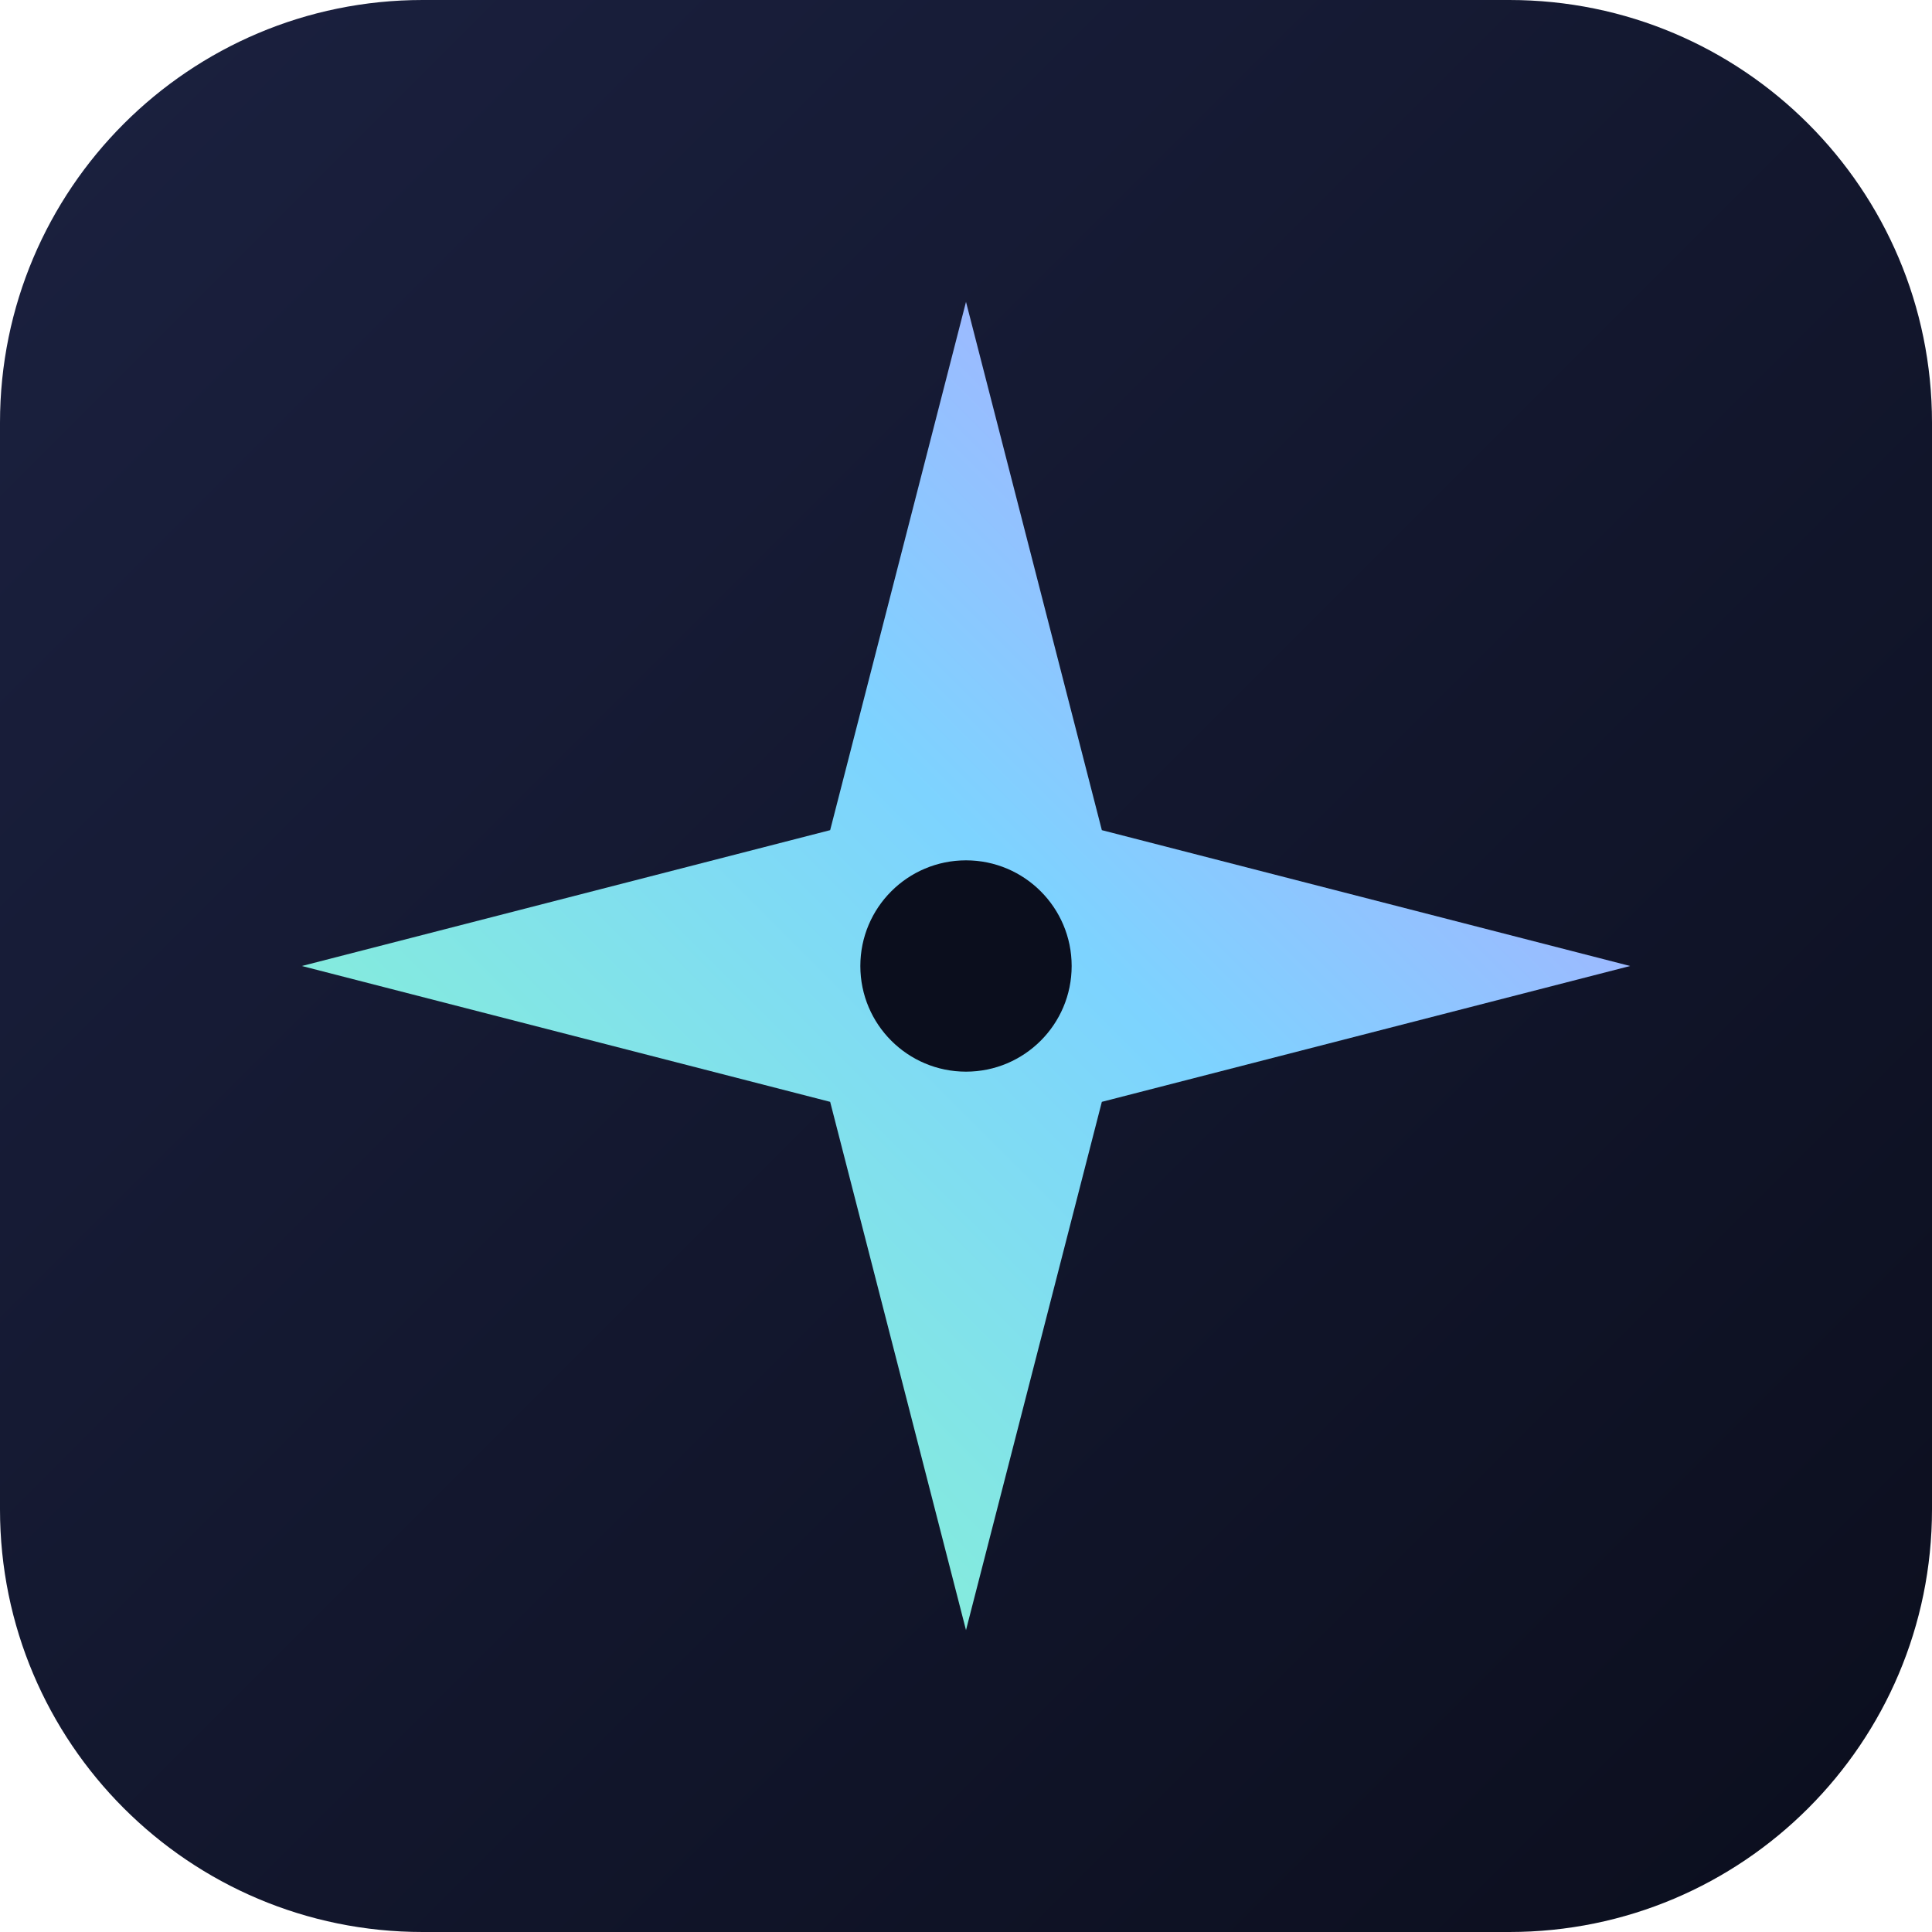
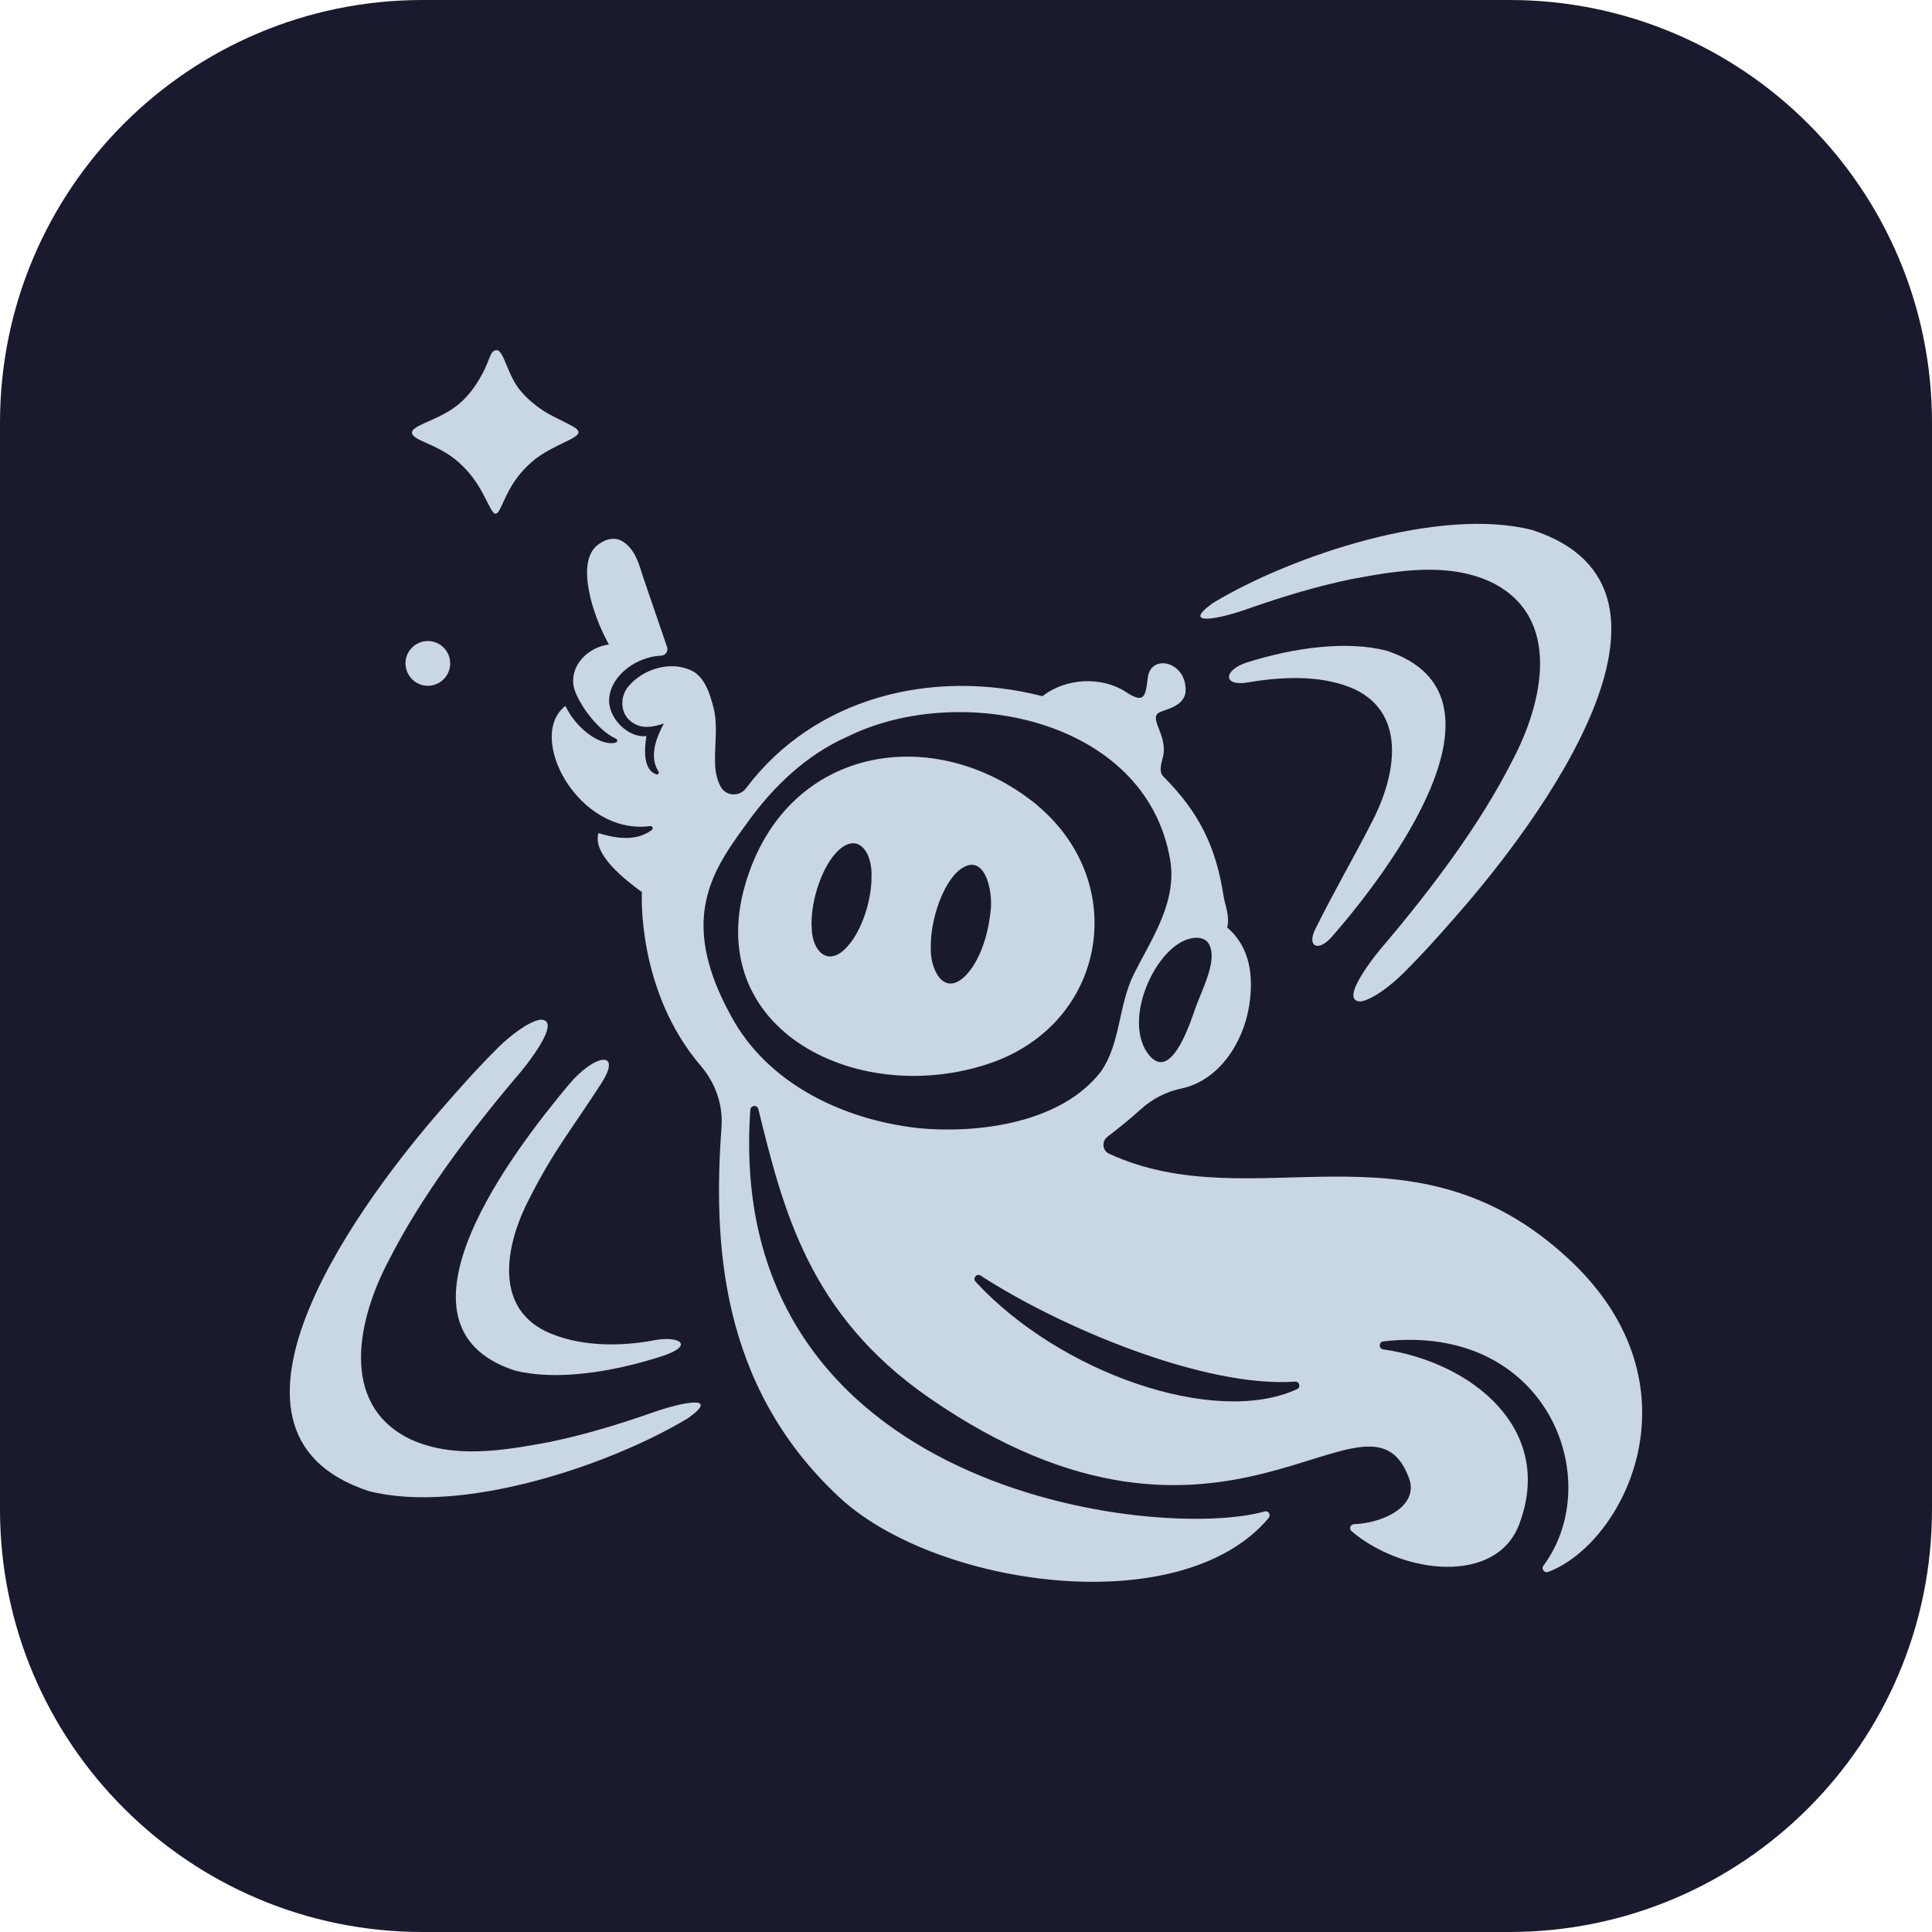
<svg xmlns="http://www.w3.org/2000/svg" viewBox="0 0 256 256" width="256" height="256">
-   <defs>
-     <linearGradient id="g" x1="0" y1="0" x2="1" y2="1">
-       <stop offset="0" stop-color="#1B2140" />
-       <stop offset="1" stop-color="#0B0E1D" />
-     </linearGradient>
-     <linearGradient id="a" x1="0" y1="1" x2="1" y2="0">
-       <stop offset="0" stop-color="#8AFFC1" />
-       <stop offset="0.55" stop-color="#7DD3FF" />
-       <stop offset="1" stop-color="#C39BFF" />
-     </linearGradient>
-   </defs>
-   <rect width="256" height="256" rx="56" fill="url(#g)" />
-   <path d="M128 40 L146 110 L216 128 L146 146 L128 216 L110 146 L40 128 L110 110 Z" fill="url(#a)" />
-   <circle cx="128" cy="128" r="14" fill="#0B0E1D" />
+   <rect width="256" height="256" rx="56" fill="#1A1A2E" />
+   <g transform="translate(38.400,46.402) scale(0.251227)" fill="#C8D6E5">
+     <path d="M70.6,48.3c5.4,2.3,13,5.9,18.1,10.5c5.8,5,10.1,11,13.3,17.1c3.6,6.8,5.1,10.9,6.8,10.3l0.1-0.1h0.1   c1.9-0.7,3.5-7.1,8.2-14.9c2.7-4.4,6.5-9,11-12.7c5.4-4.9,14.9-8.9,19.9-11.5c4.9-2.6,5.7-4.2,1.2-6.8c-3.7-2.1-11.2-5.4-15.8-8.4   c-4.1-2.7-8-6-11.2-9.7C114.9,14.1,113-0.1,109.1,0c-3.5,0.1-3.3,4.4-7.3,12c-3.6,6.9-8.5,13.7-15,18.2c-6.7,5.1-17.3,8.3-20.8,11   C61.6,44.3,67.5,46.9,70.6,48.3z" />
+     <path d="M41.5,601.7c48.6,12.6,126.6-13.1,168.7-38.5c17.3-12.5-3.6-8.3-18.8-2.9c-18,6.3-36.1,11.8-54.6,15.6   c-24.2,4.5-50.6,9-73.4-1.6c-37.9-18.5-27.3-64-11.1-94.4c16.9-33.4,42.2-67,67.5-96.9c3.7-4.1,24.7-30,12.4-29.9v0H132   c-6.5,1.2-16,8.7-21.9,14.5c-10.5,10.4-20.5,21.6-30.2,32.8C41.2,444.6-54.7,570,41.5,601.7z" />
+     <path d="M505.6,136.3c18-6.3,36.1-11.8,54.6-15.6c24.2-4.5,50.6-9,73.4,1.6c37.9,18.5,27.3,64,11.1,94.4   c-16.9,33.4-42.2,67-67.5,96.9c-3.7,4.1-24.7,30-12.4,29.9v0h0.2c6.5-1.2,16-8.7,21.9-14.5c10.5-10.4,20.5-21.6,30.2-32.8   c38.7-44.3,134.6-169.7,38.4-201.3c-48.6-12.6-126.6,13.1-168.7,38.5C469.5,145.9,490.4,141.8,505.6,136.3z" />
+     <path d="M164.3,386.7L164.3,386.7c11.3-17.6-3.4-15.7-17,0.5C119,421,46.5,514.4,118.5,538.1   c21.4,5.5,50.5,1.2,77.2-7.3c18.6-5.9,9.7-11.3-4.1-8.5c-18.2,3.4-39.5,3.2-56.6-4.8c-28.4-13.9-20.4-48-8.3-70.7   C139.4,421.8,148.4,411.4,164.3,386.7z" />
+     <path d="M549.7,309.3c29-33.2,100.8-127.1,28.8-150.8c-20.5-5.3-48.1-1.9-73.7,6.2c-12.5,4-12.9,12.9,0.7,10.5   c20.6-3.5,40.7-3.5,56.5,3.8c28.4,13.9,20.4,48,8.3,70.7c-8.4,16.5-19.4,35.5-29.4,55.6l0,0C536.3,314.5,542.4,317.7,549.7,309.3z" />
+     <path d="M369.3,376.1c60.7-20.7,74.3-93.8,25.7-135.4c-0.1-0.1-0.3-0.3-0.4-0.4v0c-51.5-42.7-127.2-33.5-151.9,33.9   C212.5,356.4,298,400.4,369.3,376.1z M338.1,314.9c-0.3-14.2,6.1-32.5,14-39.8c14-12.5,19.3,9.9,17.4,21.7l-0.1,0.7l0,0   c-1.3,11.4-5.5,24.9-13.3,32.7C344.4,341.4,337.5,325.6,338.1,314.9z M287.5,265.8c11.4-13.1,20.1-1.6,19.3,12.5v0.6   c-0.2,11.5-4.9,26.9-12.6,35.5c-9.9,11.3-18.5,3-18.9-9.1C274.3,292.5,279.8,274.6,287.5,265.8z" />
+     <path d="M516.3,615.9c1.3-1.6-0.1-4-2.2-3.4c-55.3,15.7-285.5-9.2-271.2-211.9c0.2-2.4,3.6-2.7,4.2-0.4   c13.1,53,26.5,108.2,89.9,152.2C493.6,661,568.5,536,590.3,594.9c5.3,14.2-12.4,23.6-29,24.3c-1.9,0.1-2.8,2.4-1.3,3.7   c27.2,23,76.4,28.3,88.4-3.6c19.1-50.2-24.9-85.5-71.7-92.3c-2.5-0.4-2.4-3.9,0-4.2c86.4-10,118.1,73,84.5,118.3   c-1.3,1.7,0.5,4,2.5,3.3c40.3-15.2,82.6-98.7,10.6-165.3h0c-82.9-76.7-165.8-20.1-242.2-55.3c-3.5-1.6-4-6.5-0.9-8.9   c5-3.8,11.9-9.3,17.5-14.4c6.1-5.6,13.5-9.4,21.6-11.1c19.4-4.1,32.5-23.6,35.7-43.6c2.4-15.2,0.7-30.9-11.6-41.3   c1.5-6.1-1-11-1.9-16.6c-4.1-26.5-13.1-44.3-31.8-63.1c-2.9-2.9-0.4-8.3,0.1-11.5c1.6-10.2-6.7-18.1-3.1-21.6   c2.4-2.3,14.8-3,14.8-12.6c0-15.2-18.6-19.1-20-6.2c-1.2,10.8-2.3,13.4-11.8,7.2c-12.3-8-31.3-7.4-43.7,2.4   c-58.3-14.9-120.5,0.7-156.4,48.6c-3.5,4.6-10.7,4.2-13.4-1c-1.6-3-2.8-7.1-2.9-12.3c-0.3-10,1.6-19.6-0.8-29.2   c-1.8-7.1-4.6-16.3-11.6-19.6c-11.2-5.4-25.6-0.8-33.2,8.2c-4.7,5.5-4.1,13.4-0.1,17.4c5.2,5.2,11.3,4.8,18.7,2.3   c-8.1,14.8-5,21.8-2.8,25.4c0.5,0.8-0.3,1.7-1.2,1.4c-6.9-2.3-6.4-13-5.2-20.2c-9.5,1.3-20.8-9.7-19.6-20.3   c1.3-12.2,14.8-21.6,27.4-22.1c2.3-0.1,3.8-2.4,3.1-4.5l-12.5-36.5c-2.3-7.2-4.3-15.1-10.9-19.2c-4.9-3.1-10.5-0.6-13.9,2.4   c-10.5,9.3-2.2,36.2,6.6,51.9c-10.9,1.5-20.2,10.7-18.7,21.4c1,7.3,11.8,23.5,22.4,28.3c1,0.4,0.9,1.9-0.2,2.1   c-8.4,2.1-21.4-8.3-26.4-19.4c-21,16.1,6.6,68.4,44.7,63.4c1.1-0.1,1.8,1.3,0.9,2c-5.2,3.9-13.3,6.4-28.2,1.7   c-3.3,11.1,13.7,24.4,22.9,31.1c0,0-3,51.8,31.1,91.7c7.6,8.9,11.7,20.3,10.9,31.9c-4.3,60-1.5,136.1,61.8,195.3   C339.8,652,469.9,671.2,516.3,615.9z M530.2,544c2.3-0.2,3.2,3.1,1,4c-43.4,20-125.3-8.7-169.5-56.7c-1.7-1.8,0.6-4.6,2.7-3.2v0   C406.5,515.5,482.7,547.4,530.2,544z M484,312.1L484,312.1l0.2,0.2c6.3,8.9-3.9,26-7.3,36.9c-3.8,10.9-14.2,39.2-25.8,19.5   c-10.5-19.3,6.6-54.3,23.6-58.3C478,309.5,481.7,309.7,484,312.1z M219,293.5c2.7-16.9,11.9-30.1,22.1-44   c13.7-19.2,31.3-36.1,53.1-45.7c58.6-29,157.2-9.9,170.1,64.8c3.8,22.2-9.3,41.1-19.1,60.4c-8.4,17.2-6.9,36.4-17.4,51.5   c-20.8,26.9-63.9,32.9-96.6,29.8l-0.5-0.1c-39.2-4.5-78.9-23.5-98-59.1C223.2,333.8,215.7,313.7,219,293.5z" />
+     <path d="M72.8,177c6.5,0,11.8-5.3,11.8-11.8c0-6.5-5.3-11.8-11.8-11.8c-6.5,0-11.8,5.3-11.8,11.8   C61.1,171.7,66.3,177,72.8,177z" />
+   </g>
</svg>
